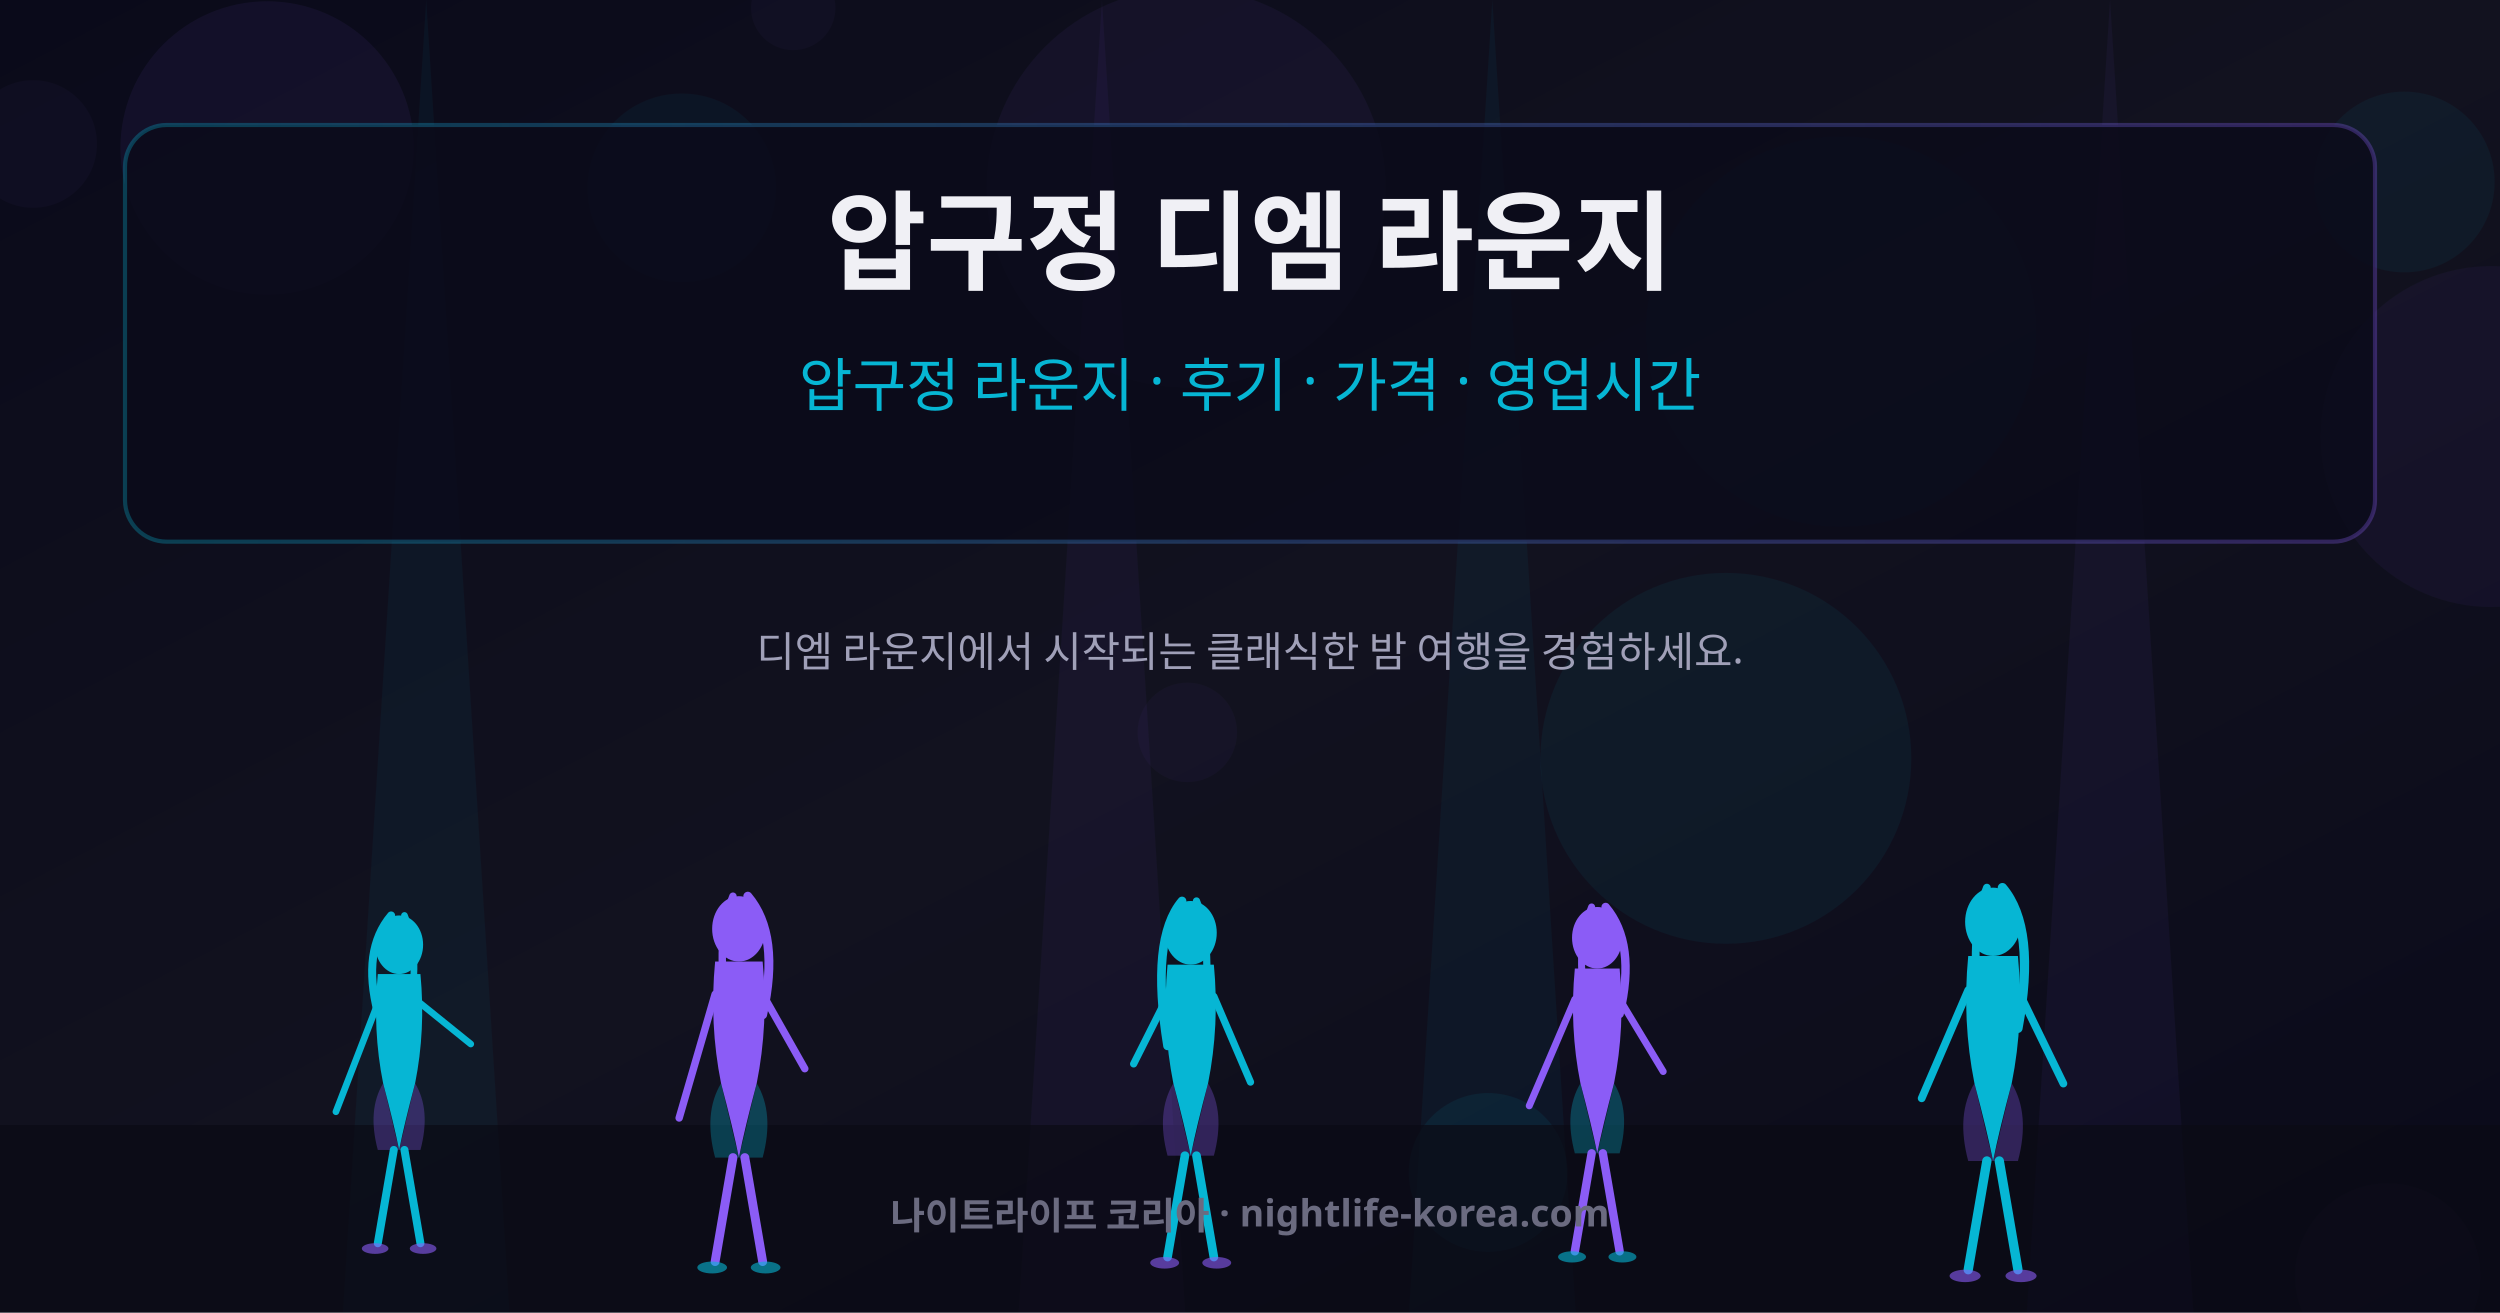
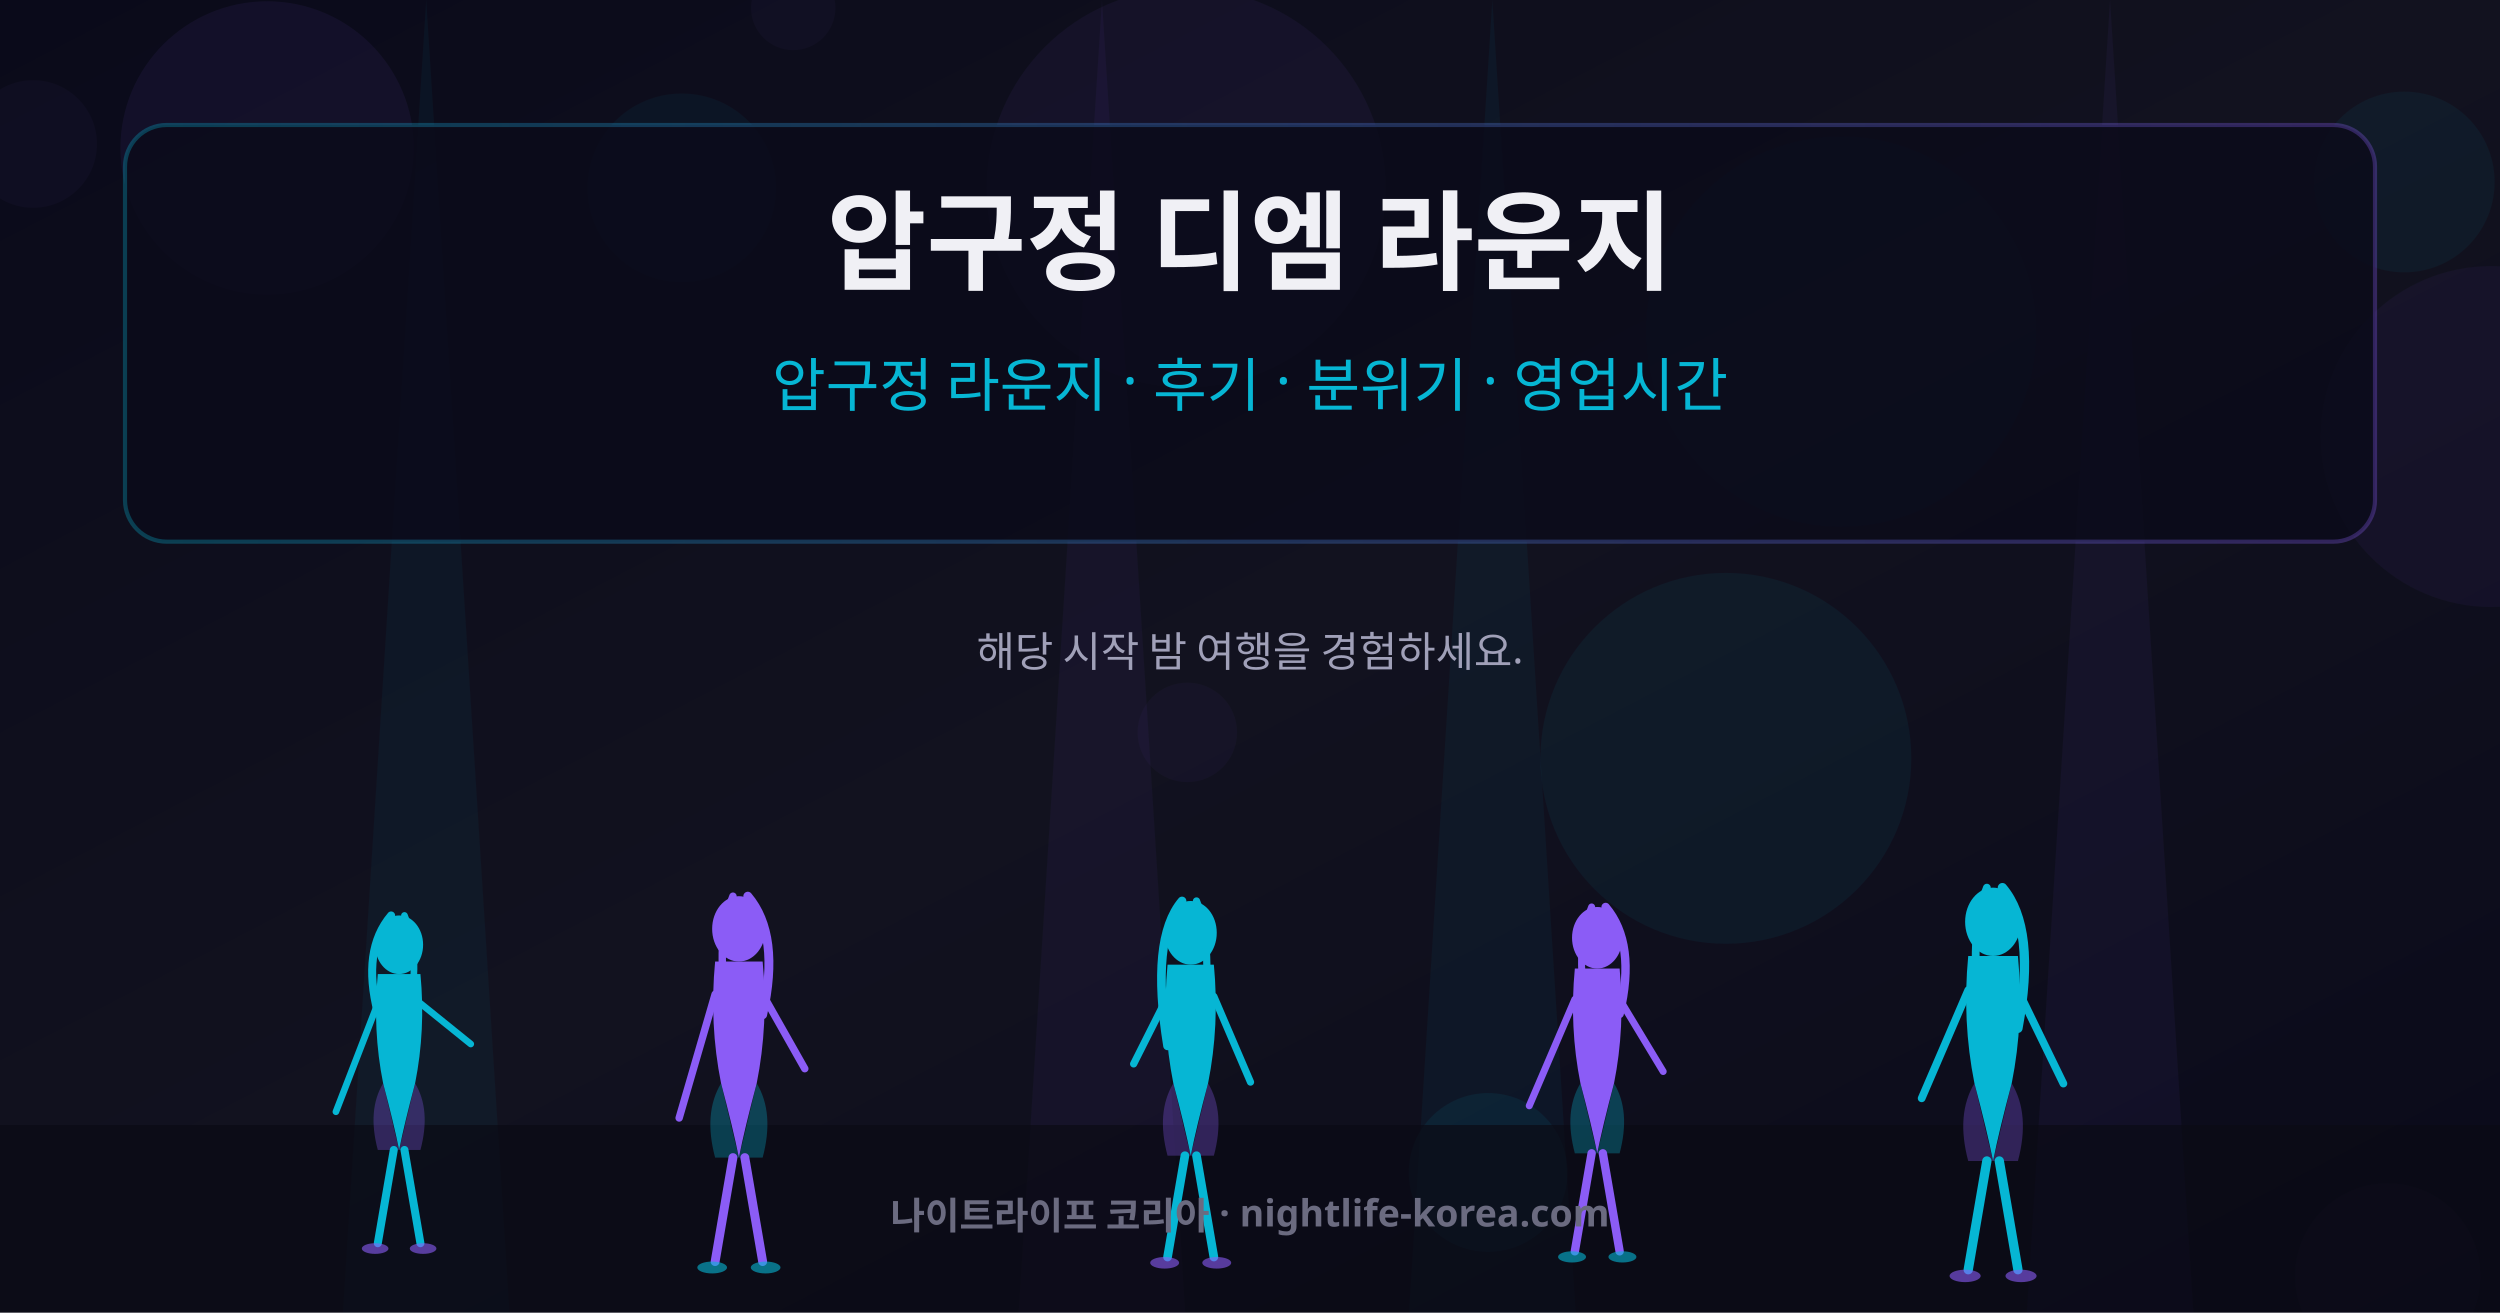
<svg xmlns="http://www.w3.org/2000/svg" viewBox="0 0 1200 630" width="1200" height="630">
  <defs>
    <linearGradient id="ogbg" x1="0%" y1="0%" x2="100%" y2="100%">
      <stop offset="0%" style="stop-color:#0a0a1a" />
      <stop offset="50%" style="stop-color:#12121f" />
      <stop offset="100%" style="stop-color:#0a0a1a" />
    </linearGradient>
    <linearGradient id="ogtxt" x1="0%" y1="0%" x2="100%" y2="0%">
      <stop offset="0%" style="stop-color:#06b6d4" />
      <stop offset="100%" style="stop-color:#8b5cf6" />
    </linearGradient>
  </defs>
  <rect width="1200" height="630" fill="url(#ogbg)" />
  <polygon points="204.579,0 164.579,630 244.579,630" fill="#06b6d4" opacity="0.048" />
  <polygon points="528.941,0 488.941,630 568.941,630" fill="#8b5cf6" opacity="0.049" />
  <polygon points="716.317,0 676.317,630 756.317,630" fill="#06b6d4" opacity="0.051" />
  <polygon points="1012.815,0 972.815,630 1052.815,630" fill="#8b5cf6" opacity="0.054" />
  <circle cx="1195.849" cy="209.543" r="81.846" fill="#8b5cf6" opacity="0.05" />
  <circle cx="714.293" cy="562.776" r="38.101" fill="#06b6d4" opacity="0.077" />
  <circle cx="128.228" cy="71.033" r="70.415" fill="#8b5cf6" opacity="0.068" />
  <circle cx="380.755" cy="3.812" r="20.265" fill="#8b5cf6" opacity="0.034" />
  <circle cx="327.243" cy="90.174" r="45.295" fill="#06b6d4" opacity="0.048" />
  <circle cx="569.917" cy="351.544" r="23.88" fill="#8b5cf6" opacity="0.037" />
  <circle cx="883.763" cy="159.161" r="93.695" fill="#06b6d4" opacity="0.058" />
  <circle cx="569.334" cy="90.132" r="95.742" fill="#8b5cf6" opacity="0.057" />
  <circle cx="828.417" cy="364.004" r="89.008" fill="#06b6d4" opacity="0.059" />
  <circle cx="1146.125" cy="612.479" r="44.478" fill="#8b5cf6" opacity="0.039" />
  <circle cx="15.919" cy="69.113" r="30.634" fill="#8b5cf6" opacity="0.033" />
  <circle cx="1154.044" cy="87.356" r="43.379" fill="#06b6d4" opacity="0.055" />
  <rect x="0" y="540" width="1200" height="90" fill="#0a0a14" opacity="0.7" />
  <g transform="translate(191.576,520) scale(1.279129)">
    <ellipse cx="0" cy="-52" rx="9" ry="11" fill="#06b6d4" />
    <path d="M-3,-63 Q-14,-50 -8,-26.558" stroke="#06b6d4" stroke-width="3" fill="none" stroke-linecap="round" />
    <path d="M2,-63 Q8,-48 4,-29.558" stroke="#06b6d4" stroke-width="2.5" fill="none" stroke-linecap="round" />
    <path d="M-8,-41 Q-10,-20 -6,0 Q-2,15 0,25 Q2,15 6,0 Q10,-20 8,-41 Z" fill="#06b6d4" />
    <path d="M-6,0 Q-12,10 -8,25 L0,25 Z" fill="#8b5cf6" opacity="0.3" />
    <path d="M6,0 Q12,10 8,25 L0,25 Z" fill="#8b5cf6" opacity="0.3" />
    <line x1="-2" y1="25" x2="-8" y2="60" stroke="#06b6d4" stroke-width="3" stroke-linecap="round" />
    <line x1="2" y1="25" x2="8" y2="60" stroke="#06b6d4" stroke-width="3" stroke-linecap="round" />
    <ellipse cx="-9" cy="62" rx="5" ry="2" fill="#8b5cf6" opacity="0.6" />
    <ellipse cx="9" cy="62" rx="5" ry="2" fill="#8b5cf6" opacity="0.6" />
    <line x1="-8" y1="-30" x2="-23.72" y2="10.663" stroke="#06b6d4" stroke-width="2.5" stroke-linecap="round" />
    <line x1="8" y1="-30" x2="26.886" y2="-14.755" stroke="#06b6d4" stroke-width="2.5" stroke-linecap="round" />
  </g>
  <g transform="translate(354.6647,520) scale(1.425845)">
    <ellipse cx="0" cy="-52" rx="9" ry="11" fill="#8b5cf6" />
    <path d="M3,-63 Q14,-50 8,-23.096" stroke="#8b5cf6" stroke-width="3" fill="none" stroke-linecap="round" />
    <path d="M-2,-63 Q-8,-48 -4,-26.096" stroke="#8b5cf6" stroke-width="2.5" fill="none" stroke-linecap="round" />
    <path d="M-8,-41 Q-10,-20 -6,0 Q-2,15 0,25 Q2,15 6,0 Q10,-20 8,-41 Z" fill="#8b5cf6" />
    <path d="M-6,0 Q-12,10 -8,25 L0,25 Z" fill="#06b6d4" opacity="0.3" />
    <path d="M6,0 Q12,10 8,25 L0,25 Z" fill="#06b6d4" opacity="0.3" />
    <line x1="-2" y1="25" x2="-8" y2="60" stroke="#8b5cf6" stroke-width="3" stroke-linecap="round" />
    <line x1="2" y1="25" x2="8" y2="60" stroke="#8b5cf6" stroke-width="3" stroke-linecap="round" />
    <ellipse cx="-9" cy="62" rx="5" ry="2" fill="#06b6d4" opacity="0.6" />
    <ellipse cx="9" cy="62" rx="5" ry="2" fill="#06b6d4" opacity="0.6" />
    <line x1="-8" y1="-30" x2="-20.111" y2="11.667" stroke="#8b5cf6" stroke-width="2.5" stroke-linecap="round" />
    <line x1="8" y1="-30" x2="22.182" y2="-4.932" stroke="#8b5cf6" stroke-width="2.5" stroke-linecap="round" />
  </g>
  <g transform="translate(571.5377,520) scale(1.389414)">
    <ellipse cx="0" cy="-52" rx="9" ry="11" fill="#06b6d4" />
    <path d="M-3,-63 Q-14,-50 -8,-12.947" stroke="#06b6d4" stroke-width="3" fill="none" stroke-linecap="round" />
    <path d="M2,-63 Q8,-48 4,-15.947" stroke="#06b6d4" stroke-width="2.5" fill="none" stroke-linecap="round" />
    <path d="M-8,-41 Q-10,-20 -6,0 Q-2,15 0,25 Q2,15 6,0 Q10,-20 8,-41 Z" fill="#06b6d4" />
    <path d="M-6,0 Q-12,10 -8,25 L0,25 Z" fill="#8b5cf6" opacity="0.3" />
    <path d="M6,0 Q12,10 8,25 L0,25 Z" fill="#8b5cf6" opacity="0.3" />
    <line x1="-2" y1="25" x2="-8" y2="60" stroke="#06b6d4" stroke-width="3" stroke-linecap="round" />
    <line x1="2" y1="25" x2="8" y2="60" stroke="#06b6d4" stroke-width="3" stroke-linecap="round" />
    <ellipse cx="-9" cy="62" rx="5" ry="2" fill="#8b5cf6" opacity="0.6" />
    <ellipse cx="9" cy="62" rx="5" ry="2" fill="#8b5cf6" opacity="0.6" />
    <line x1="-8" y1="-30" x2="-19.715" y2="-6.715" stroke="#06b6d4" stroke-width="2.5" stroke-linecap="round" />
    <line x1="8" y1="-30" x2="20.662" y2="-0.433" stroke="#06b6d4" stroke-width="2.5" stroke-linecap="round" />
  </g>
  <g transform="translate(766.6706,520) scale(1.343705)">
    <ellipse cx="0" cy="-52" rx="9" ry="11" fill="#8b5cf6" />
    <path d="M3,-63 Q14,-50 8,-24.809" stroke="#8b5cf6" stroke-width="3" fill="none" stroke-linecap="round" />
    <path d="M-2,-63 Q-8,-48 -4,-27.809" stroke="#8b5cf6" stroke-width="2.5" fill="none" stroke-linecap="round" />
    <path d="M-8,-41 Q-10,-20 -6,0 Q-2,15 0,25 Q2,15 6,0 Q10,-20 8,-41 Z" fill="#8b5cf6" />
    <path d="M-6,0 Q-12,10 -8,25 L0,25 Z" fill="#06b6d4" opacity="0.3" />
    <path d="M6,0 Q12,10 8,25 L0,25 Z" fill="#06b6d4" opacity="0.3" />
    <line x1="-2" y1="25" x2="-8" y2="60" stroke="#8b5cf6" stroke-width="3" stroke-linecap="round" />
    <line x1="2" y1="25" x2="8" y2="60" stroke="#8b5cf6" stroke-width="3" stroke-linecap="round" />
    <ellipse cx="-9" cy="62" rx="5" ry="2" fill="#06b6d4" opacity="0.6" />
    <ellipse cx="9" cy="62" rx="5" ry="2" fill="#06b6d4" opacity="0.6" />
    <line x1="-8" y1="-30" x2="-24.278" y2="8.018" stroke="#8b5cf6" stroke-width="2.5" stroke-linecap="round" />
    <line x1="8" y1="-30" x2="23.554" y2="-4.23" stroke="#8b5cf6" stroke-width="2.5" stroke-linecap="round" />
  </g>
  <g transform="translate(956.6762,520) scale(1.490994)">
    <ellipse cx="0" cy="-52" rx="9" ry="11" fill="#06b6d4" />
    <path d="M3,-63 Q14,-50 8,-17.72" stroke="#06b6d4" stroke-width="3" fill="none" stroke-linecap="round" />
    <path d="M-2,-63 Q-8,-48 -4,-20.72" stroke="#06b6d4" stroke-width="2.5" fill="none" stroke-linecap="round" />
    <path d="M-8,-41 Q-10,-20 -6,0 Q-2,15 0,25 Q2,15 6,0 Q10,-20 8,-41 Z" fill="#06b6d4" />
    <path d="M-6,0 Q-12,10 -8,25 L0,25 Z" fill="#8b5cf6" opacity="0.3" />
    <path d="M6,0 Q12,10 8,25 L0,25 Z" fill="#8b5cf6" opacity="0.3" />
    <line x1="-2" y1="25" x2="-8" y2="60" stroke="#06b6d4" stroke-width="3" stroke-linecap="round" />
    <line x1="2" y1="25" x2="8" y2="60" stroke="#06b6d4" stroke-width="3" stroke-linecap="round" />
    <ellipse cx="-9" cy="62" rx="5" ry="2" fill="#8b5cf6" opacity="0.6" />
    <ellipse cx="9" cy="62" rx="5" ry="2" fill="#8b5cf6" opacity="0.6" />
    <line x1="-8" y1="-30" x2="-22.989" y2="4.817" stroke="#06b6d4" stroke-width="2.5" stroke-linecap="round" />
    <line x1="8" y1="-30" x2="22.636" y2="0.072" stroke="#06b6d4" stroke-width="2.5" stroke-linecap="round" />
  </g>
  <rect x="60" y="60" width="1080" height="200" rx="20" fill="#0a0a1a" opacity="0.85" />
  <rect x="60" y="60" width="1080" height="200" rx="20" fill="none" stroke="url(#ogtxt)" stroke-width="2" opacity="0.3" />
  <text x="600" y="135" text-anchor="middle" font-family="'Noto Sans KR',sans-serif" font-size="52" font-weight="800" fill="#f0f0f5">압구정 디엠 라운지</text>
-   <text x="600" y="195" text-anchor="middle" font-family="'Noto Sans KR',sans-serif" font-size="28" font-weight="500" fill="#06b6d4">압구정 라운지 · 후기 · 가격 · 영업시간</text>
+   <text x="600" y="195" text-anchor="middle" font-family="'Noto Sans KR',sans-serif" font-size="28" font-weight="500" fill="#06b6d4">압구정 라운지 · 후기 · 분위기 · 영업시간</text>
  <rect x="60" y="290" width="auto" height="40" rx="20" fill="#06b6d4" opacity="0.15" />
-   <text x="600" y="320" text-anchor="middle" font-family="'Noto Sans KR',sans-serif" font-size="20" fill="#a0a0b8">디엠 라운지에서 시작되는 클래식한 밤 여행을 경험하세요.</text>
+   <text x="600" y="320" text-anchor="middle" font-family="'Noto Sans KR',sans-serif" font-size="20" fill="#a0a0b8">해당 시작 밤 여행을 경험하세요.</text>
  <text x="600" y="590" text-anchor="middle" font-family="'Noto Sans KR',sans-serif" font-size="18" font-weight="600" fill="#6b6b80">나이트라이프 코리아 · nightlife-korea.com</text>
</svg>
